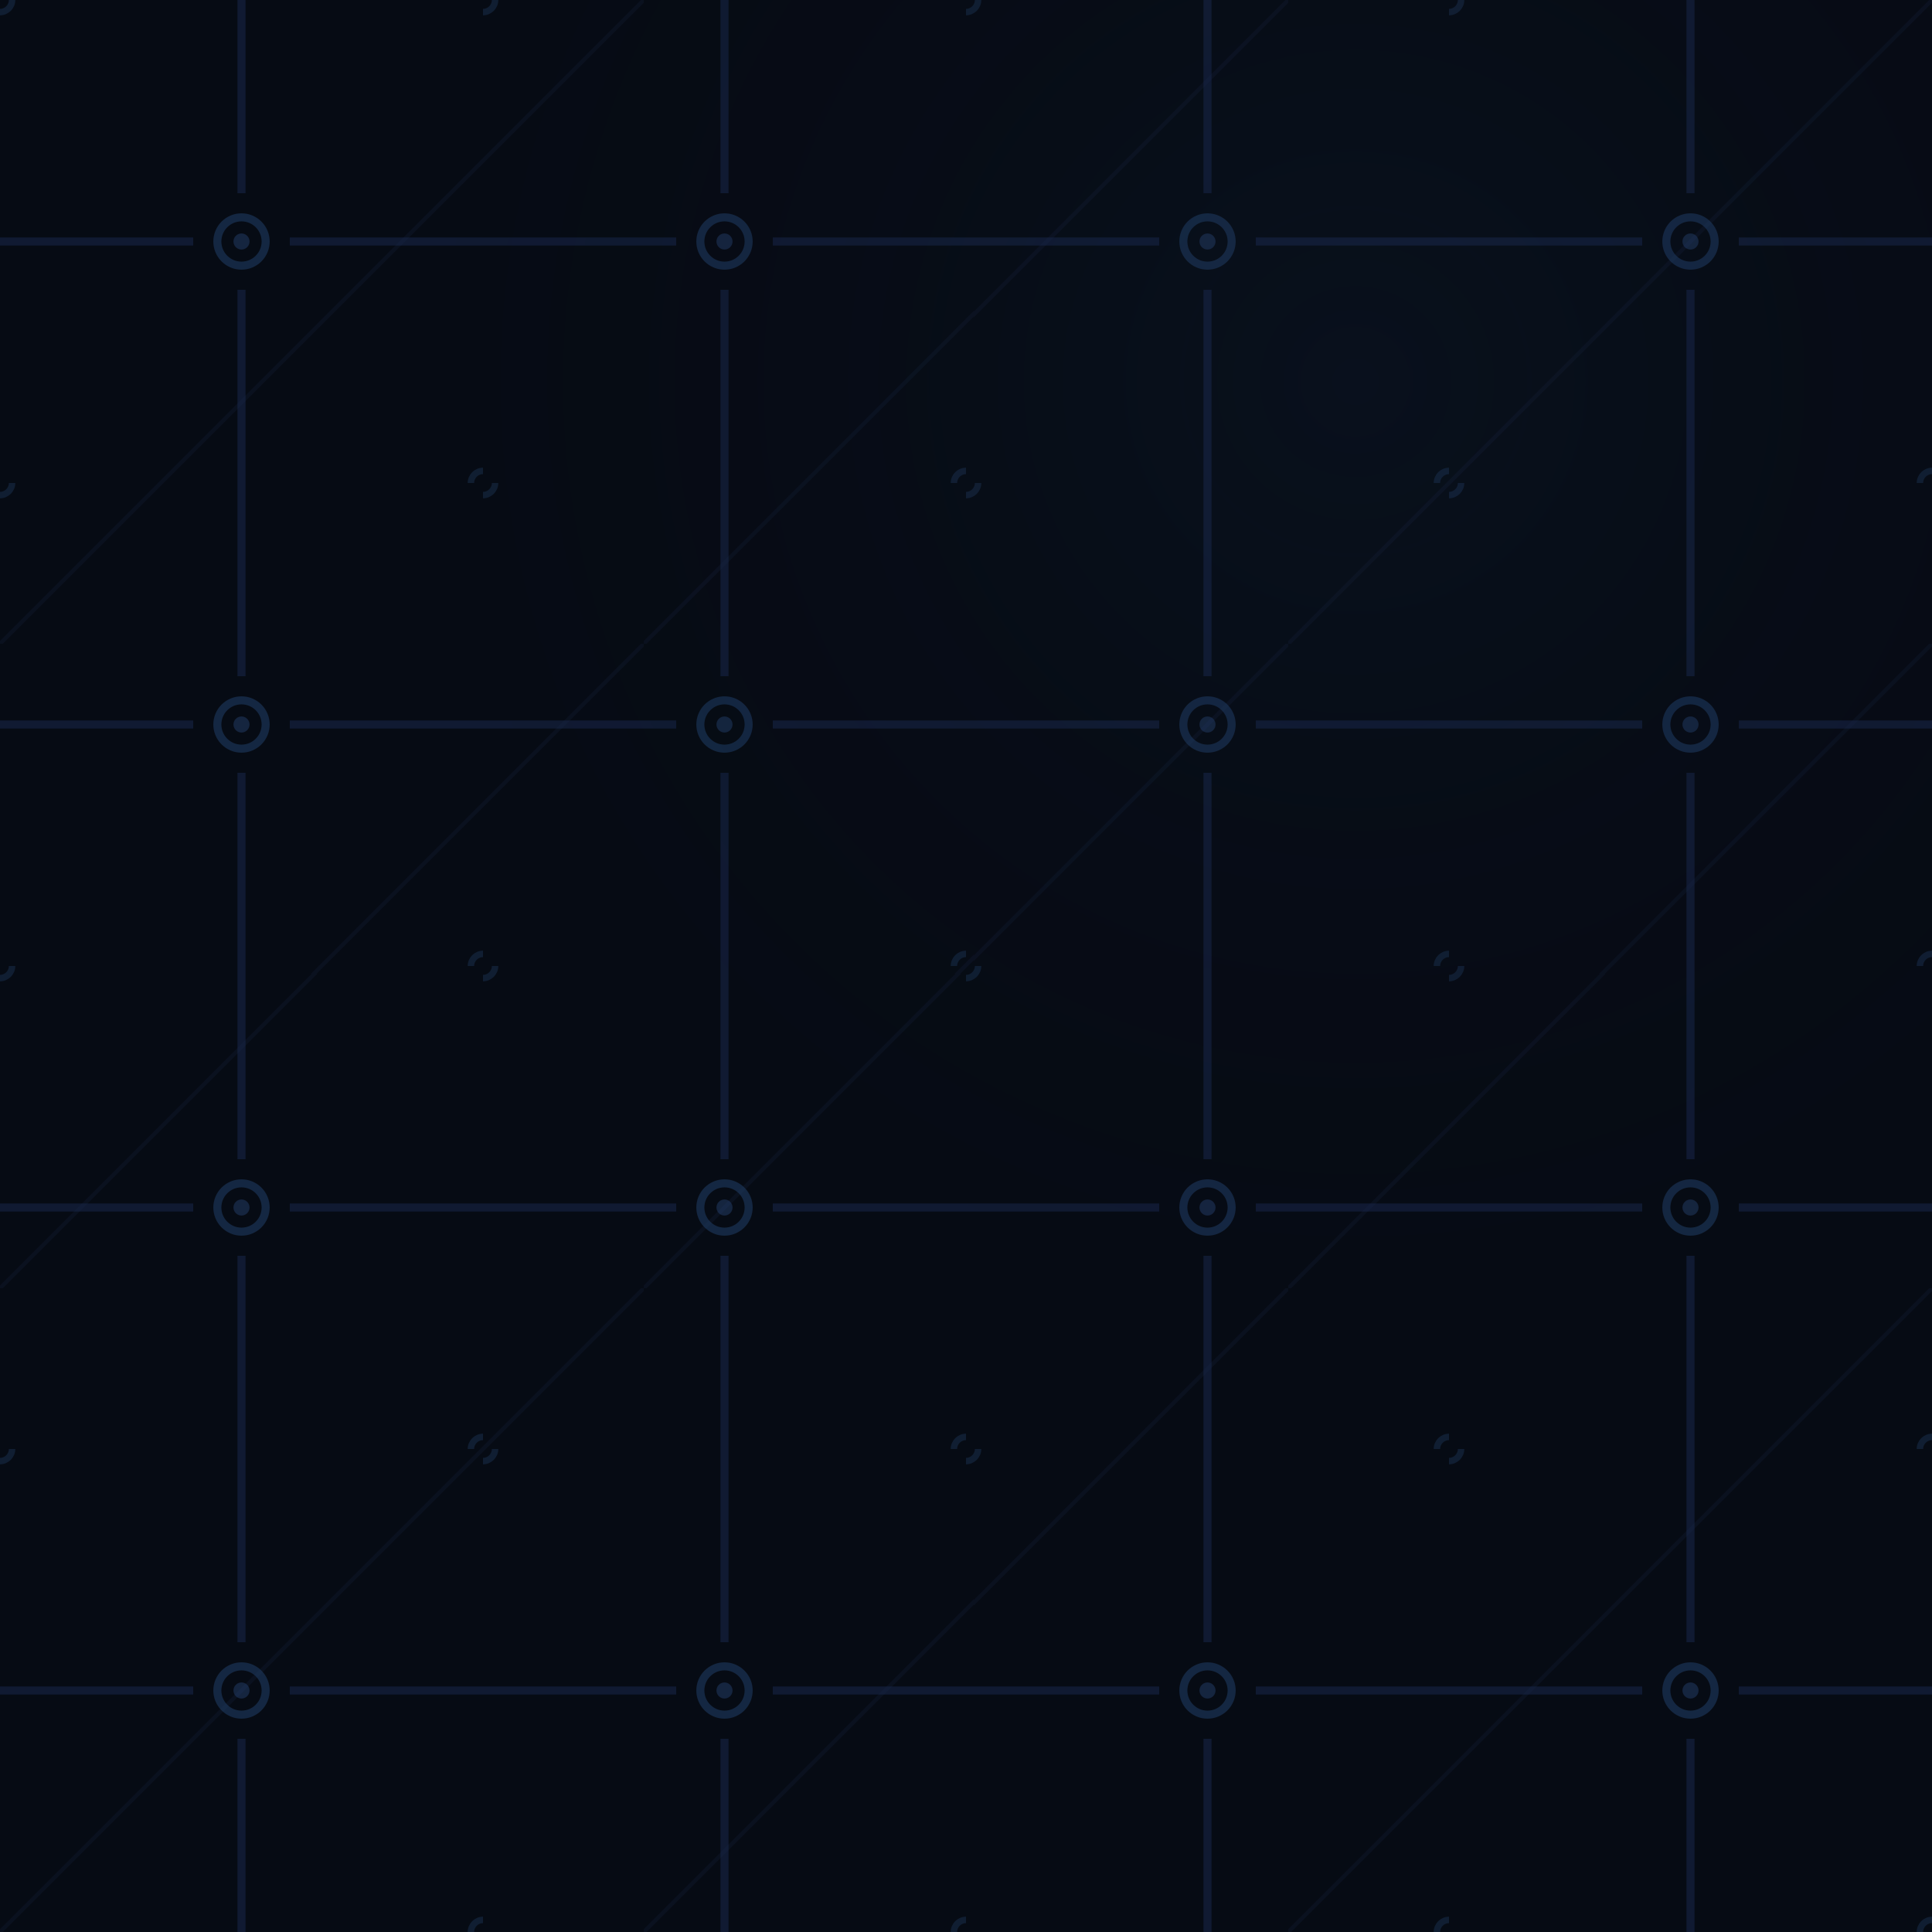
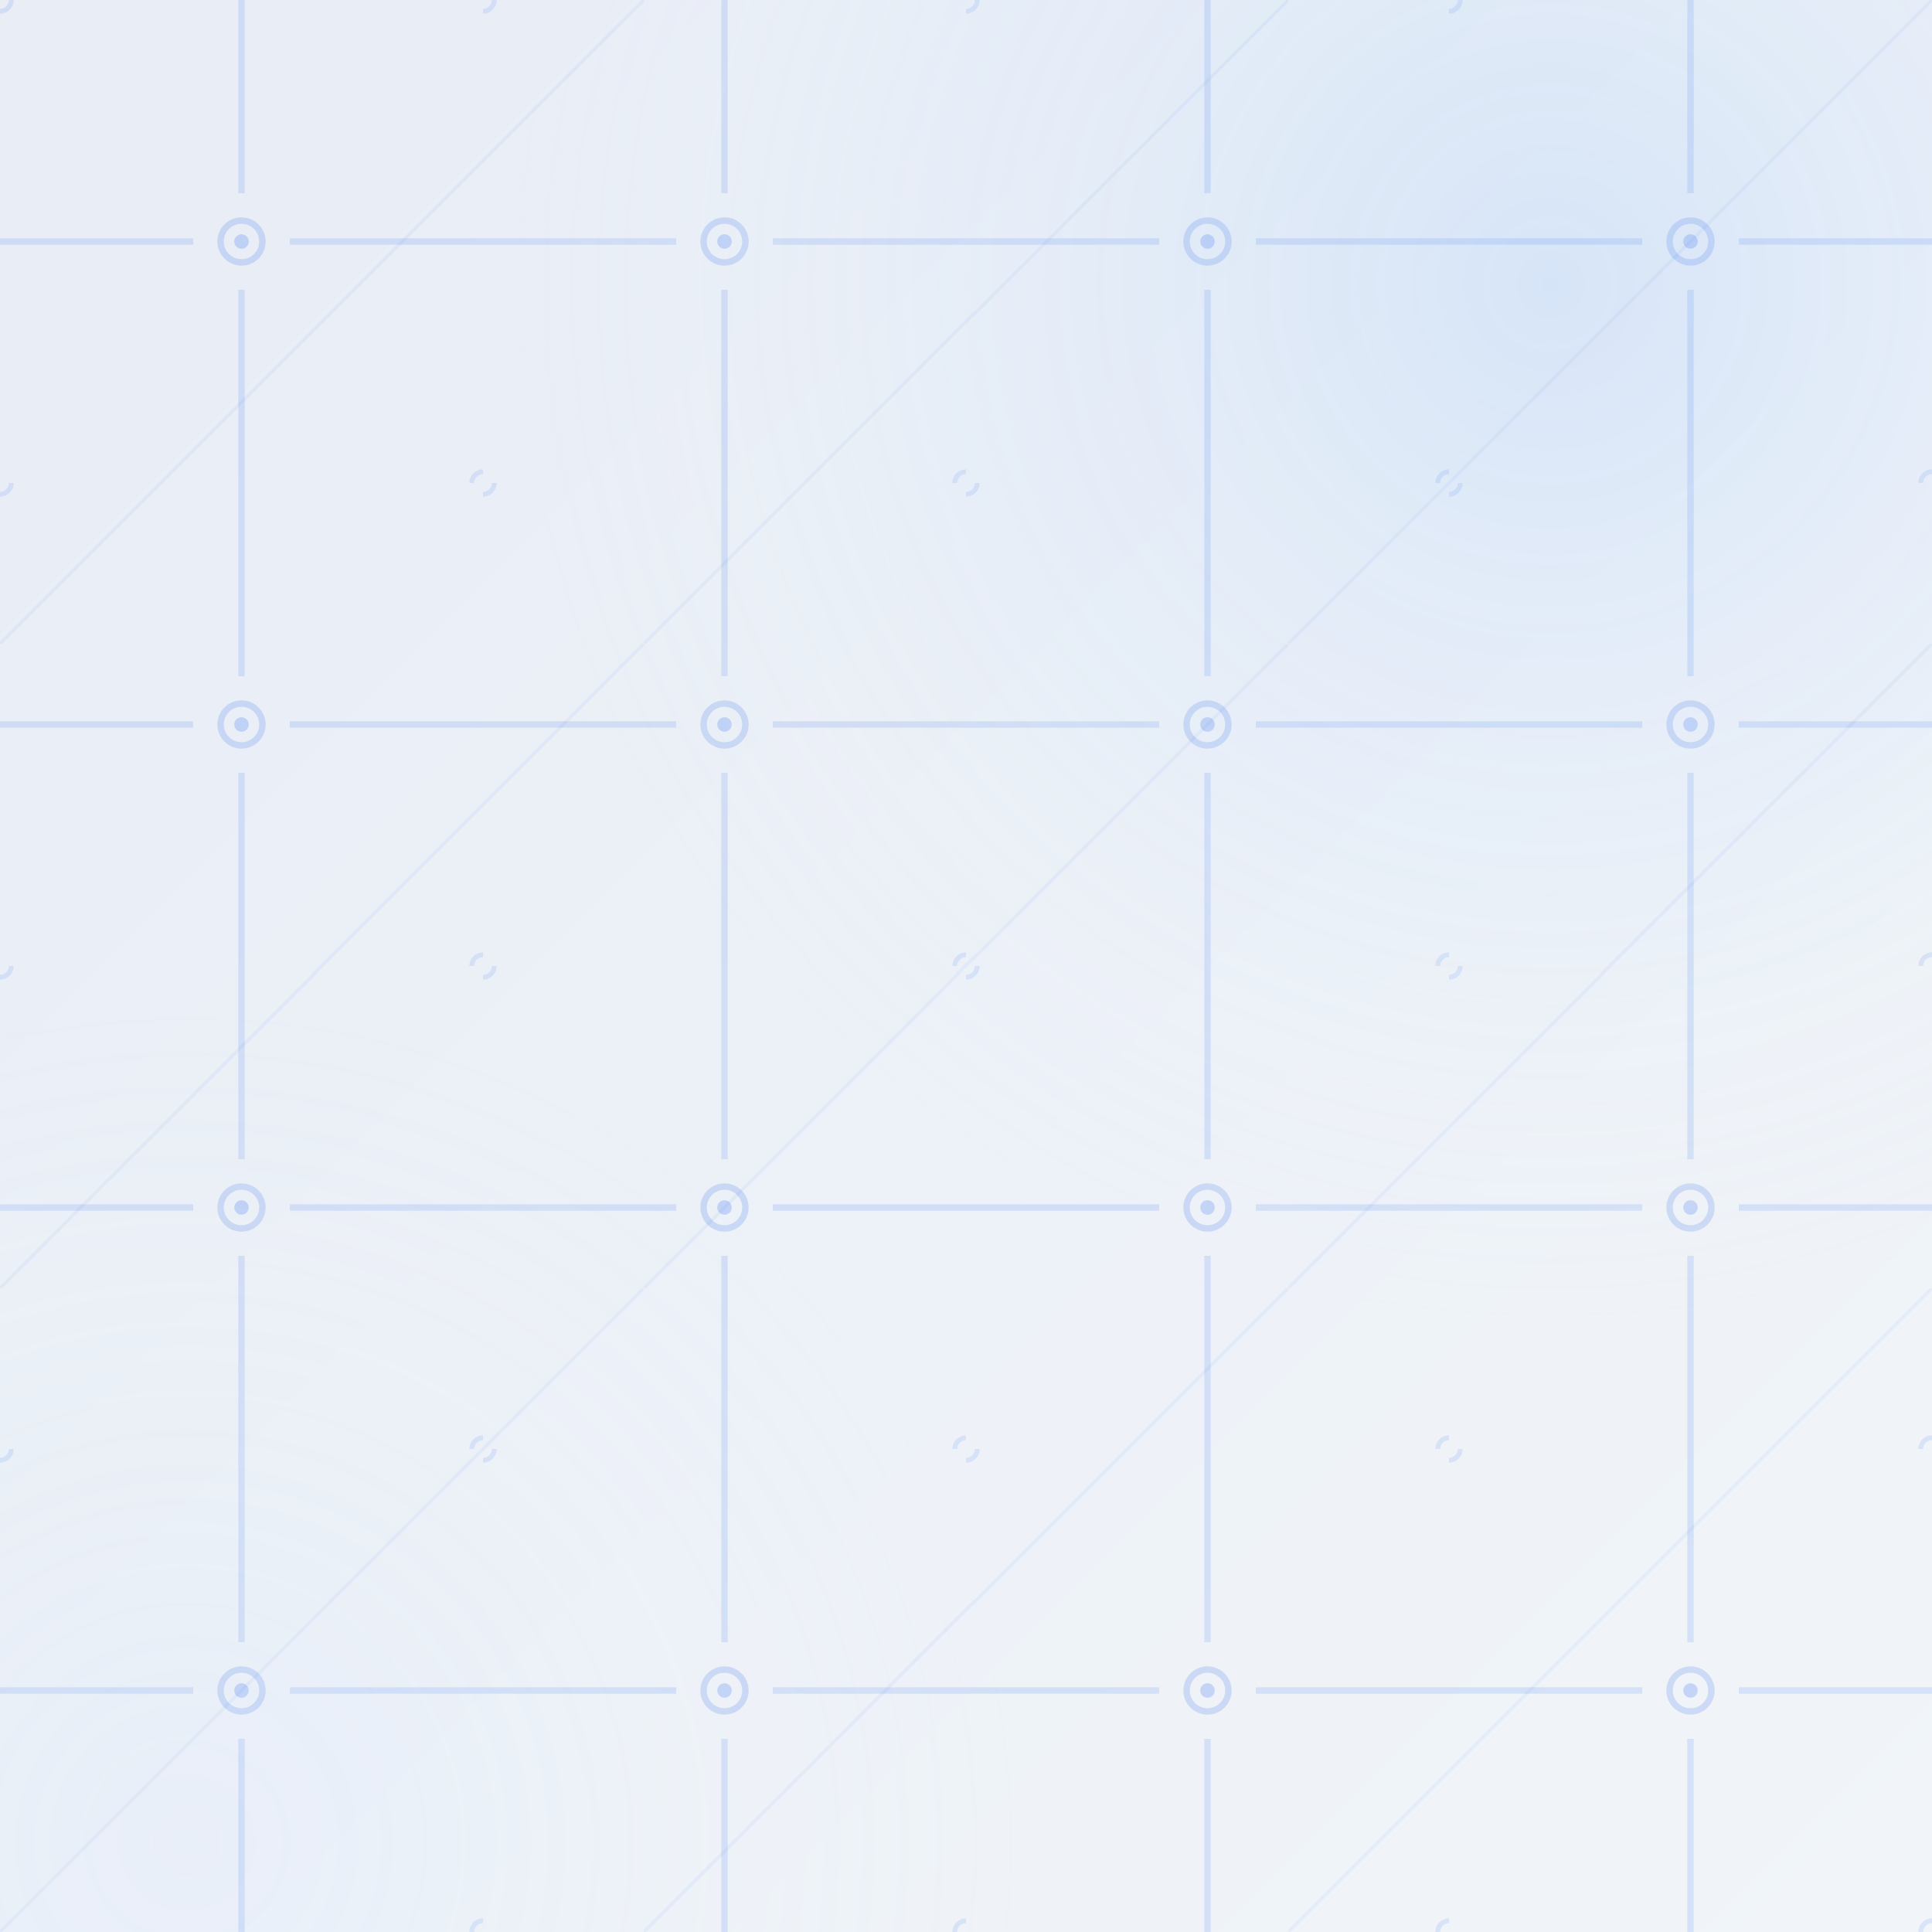
<svg xmlns="http://www.w3.org/2000/svg" width="240" height="240" viewBox="0 0 240 240">
  <defs>
    <pattern id="circuit" x="0" y="0" width="60" height="60" patternUnits="userSpaceOnUse">
-       <line x1="0" y1="30" x2="24" y2="30" stroke="#1a2a50" stroke-width="1" opacity="0.5" />
-       <line x1="36" y1="30" x2="60" y2="30" stroke="#1a2a50" stroke-width="1" opacity="0.5" />
-       <line x1="30" y1="0" x2="30" y2="24" stroke="#1a2a50" stroke-width="1" opacity="0.5" />
-       <line x1="30" y1="36" x2="30" y2="60" stroke="#1a2a50" stroke-width="1" opacity="0.5" />
-       <circle cx="30" cy="30" r="3" fill="none" stroke="#1e3a60" stroke-width="1" opacity="0.6" />
-       <circle cx="30" cy="30" r="1" fill="#2a4a80" opacity="0.4" />
-       <circle cx="0" cy="0" r="1.5" fill="none" stroke="#1e3a60" stroke-width="0.8" opacity="0.4" />
-       <circle cx="60" cy="60" r="1.5" fill="none" stroke="#1e3a60" stroke-width="0.8" opacity="0.4" />
+       <line x1="0" y1="30" x2="24" y2="30" stroke="#2563eb" stroke-width="0.8" opacity="0.14" />
+       <line x1="36" y1="30" x2="60" y2="30" stroke="#2563eb" stroke-width="0.8" opacity="0.14" />
+       <line x1="30" y1="0" x2="30" y2="24" stroke="#2563eb" stroke-width="0.8" opacity="0.14" />
+       <line x1="30" y1="36" x2="30" y2="60" stroke="#2563eb" stroke-width="0.8" opacity="0.14" />
+       <circle cx="30" cy="30" r="2.6" fill="none" stroke="#2563eb" stroke-width="0.8" opacity="0.18" />
+       <circle cx="30" cy="30" r="0.9" fill="#2563eb" opacity="0.22" />
+       <circle cx="0" cy="0" r="1.4" fill="none" stroke="#2563eb" stroke-width="0.6" opacity="0.12" />
+       <circle cx="60" cy="60" r="1.4" fill="none" stroke="#2563eb" stroke-width="0.6" opacity="0.12" />
    </pattern>
    <pattern id="diagonal" x="0" y="0" width="80" height="80" patternUnits="userSpaceOnUse">
-       <line x1="0" y1="80" x2="80" y2="0" stroke="#141e3a" stroke-width="0.5" opacity="0.3" />
+       <line x1="0" y1="80" x2="80" y2="0" stroke="#2563eb" stroke-width="0.4" opacity="0.06" />
    </pattern>
+     <linearGradient id="bg" x1="0" y1="0" x2="1" y2="1">
+       <stop offset="0%" stop-color="#e8edf6" />
+       <stop offset="100%" stop-color="#f1f5f9" />
+     </linearGradient>
+     <radialGradient id="glow" cx="80%" cy="15%" r="55%">
+       <stop offset="0%" stop-color="#60a5fa" stop-opacity="0.16" />
+       <stop offset="100%" stop-color="#f1f5f9" stop-opacity="0" />
+     </radialGradient>
+     <radialGradient id="warm" cx="10%" cy="95%" r="45%">
+       <stop offset="0%" stop-color="#bfdbfe" stop-opacity="0.10" />
+       <stop offset="100%" stop-color="#f1f5f9" stop-opacity="0" />
+     </radialGradient>
  </defs>
-   <rect width="240" height="240" fill="#060b14" />
+   <rect width="240" height="240" fill="url(#bg)" />
  <rect width="240" height="240" fill="url(#diagonal)" />
  <rect width="240" height="240" fill="url(#circuit)" />
-   <radialGradient id="glow" cx="70%" cy="20%" r="50%">
-     <stop offset="0%" stop-color="#1a3050" stop-opacity="0.15" />
-     <stop offset="100%" stop-color="#060b14" stop-opacity="0" />
-   </radialGradient>
  <rect width="240" height="240" fill="url(#glow)" />
+   <rect width="240" height="240" fill="url(#warm)" />
</svg>
